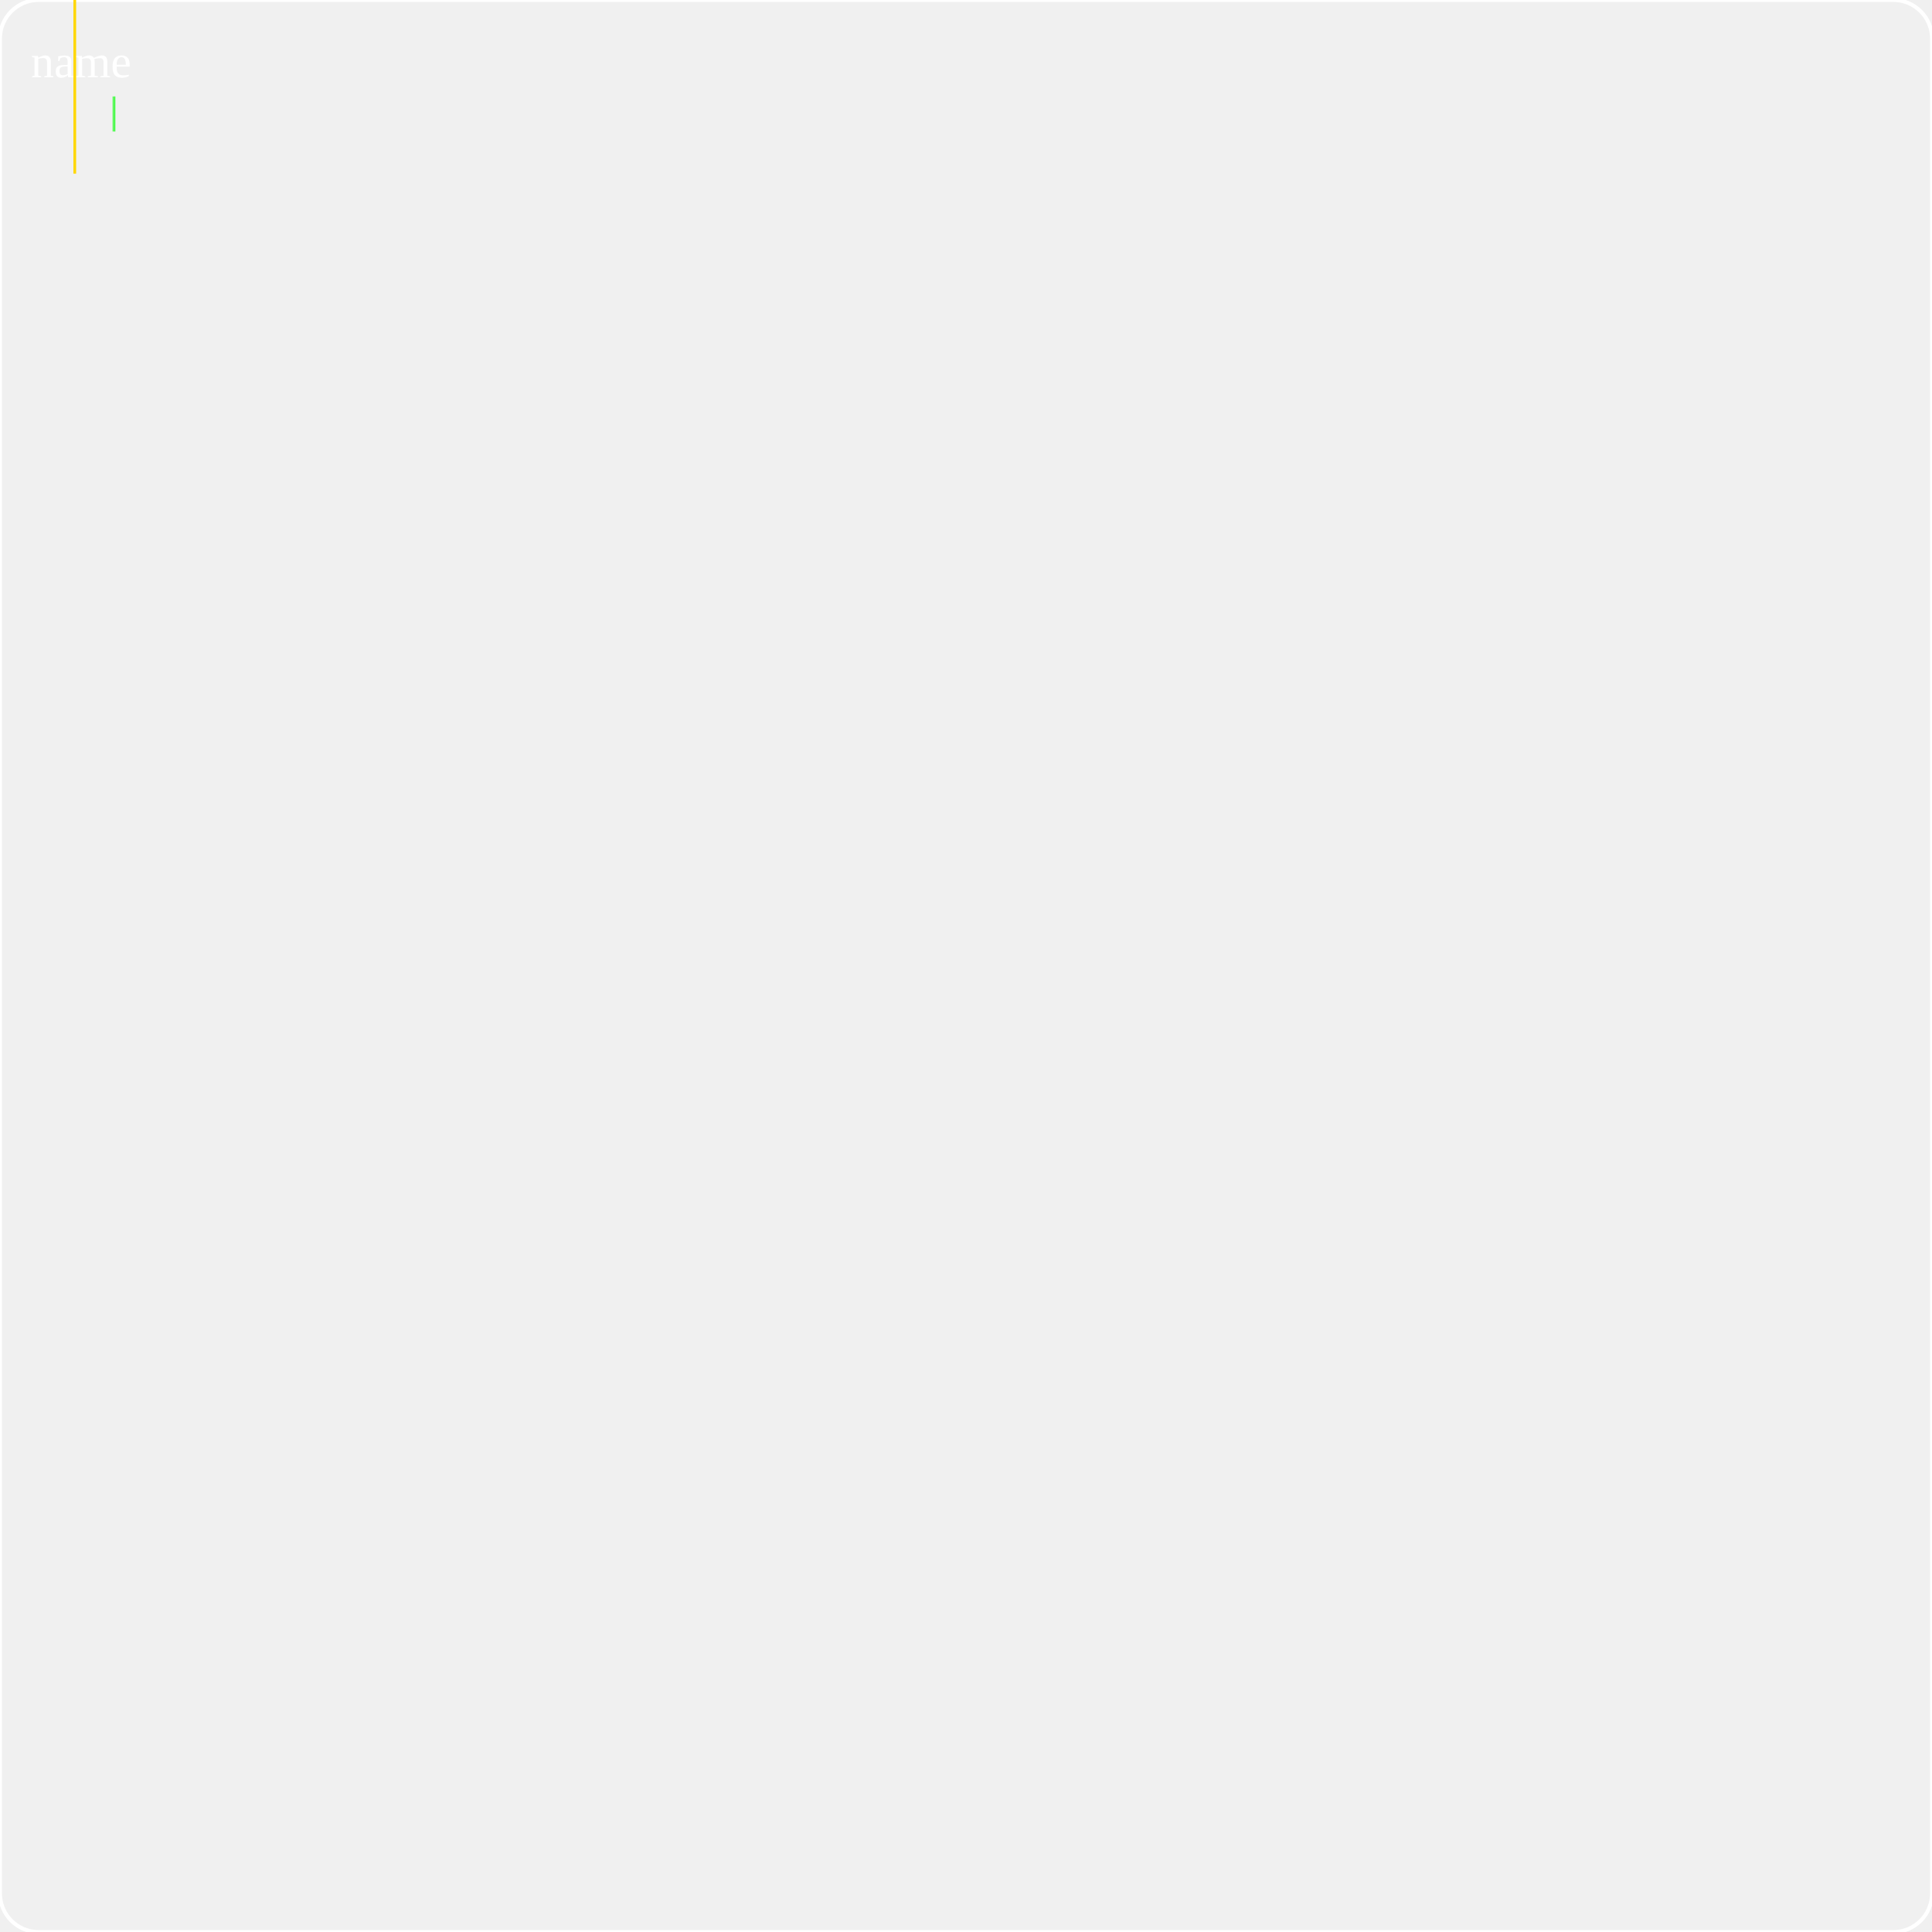
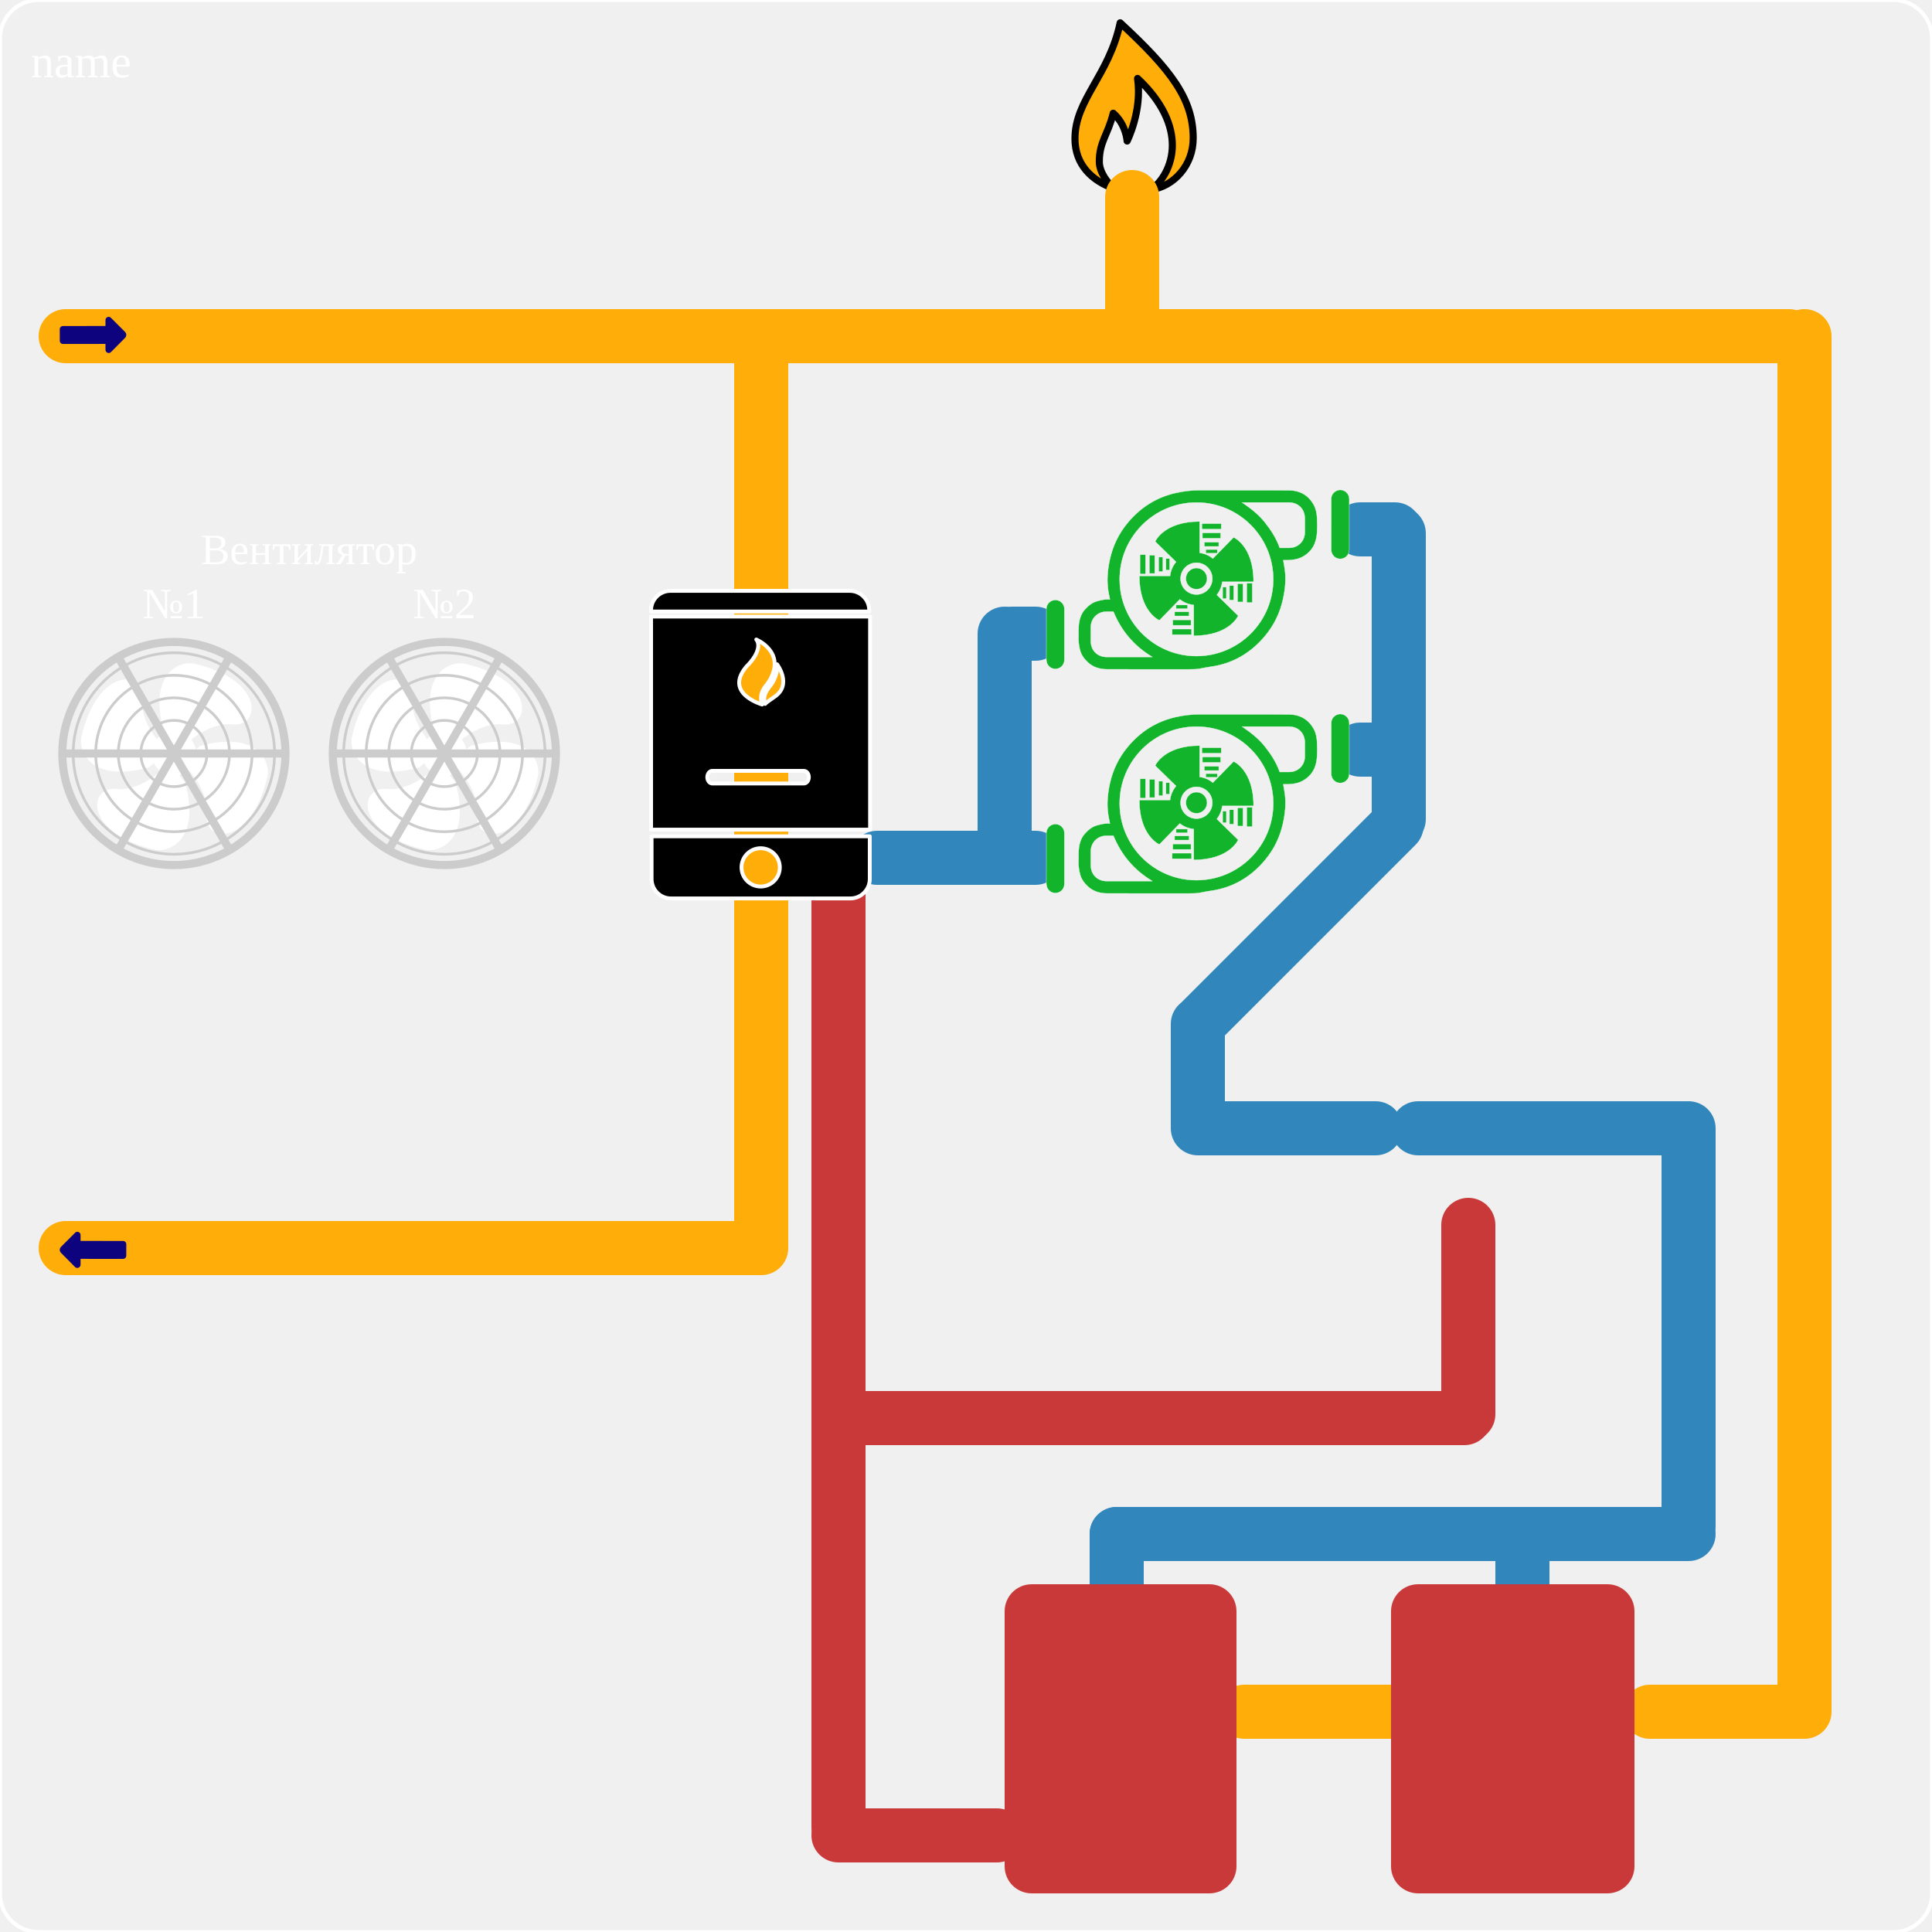
<svg xmlns="http://www.w3.org/2000/svg" viewBox="0 0 500 500" version="1.1">
  <rect width="500" height="500" x="0" y="0" rx="10" ry="10" style="fill:none;stroke:#ffffff;stroke-width:1;stroke-opacity:1" />
  <text x="8" y="20" data-eval="me.text(neuron.name);" style="stroke:none;fill-opacity:1;fill:#ffffff;opacity:1;">name</text>
-   <g data-child="valve1" transform="translate(10,40) scale(0.2,0.2)" />
-   <g data-child="valve2" transform="translate(95,30) scale(0.9,0.9)" />
-   <g data-child="valve3" transform="translate(170,30) scale(0.9,0.9)" />
-   <g>
-     <line stroke="lime" stroke-width="9.08" x1="29.18" y1="29.5" x2="29.38" y2="29.5" />
-     <line stroke="lime" stroke-width="9.08" x1="29.56" y1="29.5" x2="29.82" y2="29.5" />
-     <line stroke="gold" stroke-width="50.08" x1="19" y1="19.5" x2="19" y2="19.5" />
-     <line stroke="gold" stroke-width="50.08" x1="19.7" y1="19.9" x2="19" y2="19.9" />
+   <g transform="translate(271,5) scale(0.9,0.9)">
+     <path fill="#FFAD09" stroke="#000000" stroke-width="2.042" stroke-linecap="round" stroke-linejoin="round" stroke-miterlimit="10" d="            M21,1C17.803,16.153,8,23.045,8,34.325c0,7.404,4.785,12.139,11.439,14.434C17.477,47.244,15,44.001,15,40.944            c0-5.786,2.46-7.661,4-13.944c3.695,3.194,4,8,4,8s4.385-8.652,3-18c7.323,6.835,10.04,13.648,10,19.307            C35.958,42.24,32.908,46.905,29.836,49C36.534,48.026,42,41.882,42,34.21C42,22.929,35.676,14.562,21,1z" />
+   </g>
+   <g transform="translate(10,80) scale(1,1)" style="fill:#FFAD09;stroke:none; stroke-opacity:1" filter="url(#MyFilter1)">
+     <rect width="460" height="14" x="0" y="0" rx="7" ry="7" />
+     <rect width="193" height="14" x="0" y="236" rx="7" ry="7" />
+     <rect width="53" height="14" x="410" y="356" rx="7" ry="7" />
+     <rect width="53" height="14" x="305" y="356" rx="7" ry="7" />
+     <rect width="14" height="370" x="450" y="0" rx="7" ry="7" />
+     <rect width="14" height="250" x="180" y="0" rx="7" ry="7" />
+     <rect width="14" height="50" x="276" y="-36" rx="7" ry="7" />
+   </g>
+   <g transform="translate(10,80) scale(1,1)" style="fill:#3187BC;stroke:none; stroke-opacity:1" filter="url(#MyFilter1)">
+     <rect width="23" height="14" x="335" y="50" rx="7" ry="7" />
+     <rect width="14" height="72" x="243" y="77" rx="7" ry="7" />
+     <rect width="20" height="14" x="245" y="77" rx="7" ry="7" />
+     <rect width="55" height="14" x="210" y="135" rx="7" ry="7" />
+     <rect width="14" height="117" x="420" y="205" rx="7" ry="7" />
+     <rect width="162" height="14" x="272" y="310" rx="7" ry="7" />
+     <rect width="14" height="40" x="272" y="310" rx="7" ry="7" />
+     <rect width="14" height="40" x="377" y="310" rx="7" ry="7" />
+     <rect width="14" height="88" x="345" y="51" rx="7" ry="7" />
+     <rect width="83" height="14" x="350" y="205" rx="7" ry="7" />
+     <rect width="60" height="14" x="293" y="205" rx="7" ry="7" />
+     <rect width="85" height="14" x="76" y="336" rx="7" ry="7" transform="rotate(315)" />
+     <rect width="14" height="40" x="293" y="178" rx="7" ry="7" />
+     <rect width="23" height="14" x="335" y="107" rx="7" ry="7" />
+   </g>
+   <g transform="translate(10,80) scale(1,1)" style="fill:#C9393A;stroke:none; stroke-opacity:1" filter="url(#MyFilter1)">
+     <rect width="176" height="14" x="200" y="280" rx="7" ry="7" />
+     <rect width="14" height="260" x="200" y="140" rx="7" ry="7" />
+     <rect width="14" height="63" x="363" y="230" rx="7" ry="7" />
+     <rect width="55" height="14" x="200" y="388" rx="7" ry="7" />
+   </g>
+   <g transform="translate(10,80) scale(1,1)" style="fill:#C9393A;stroke:none; stroke-opacity:1" filter="url(#MyFilter1)">
+     <rect width="63" height="80" x="350" y="330" rx="7" ry="7" />
+     <rect width="60" height="80" x="250" y="330" rx="7" ry="7" />
+   </g>
+   <g data-child="valve1" transform="translate(30,40) scale(0.2,0.2)" />
+   <g data-child="valve2" transform="translate(30,276) scale(0.2,0.2)" />
+   <g data-child="valve3x" transform="translate(248,196) scale(1,1)" />
+   <g filter="url(#MyFilter1)">
+     <path transform="translate(15,82) scale(0.4,0.4)" d="M1.788,16.945c0.388,0.385,0.913,0.601,1.459,0.601l27.493-0.035v3.831c0.003,0.836,0.556,1.586,1.329,1.904               c0.771,0.314,1.658,0.135,2.246-0.459l9.091-9.18c1.062-1.071,1.06-2.801-0.009-3.868l-9.137-9.134               c-0.59-0.591-1.479-0.768-2.25-0.446c-0.77,0.319-1.271,1.074-1.27,1.908L30.74,5.9L3.219,5.937               C2.08,5.94,1.161,6.864,1.163,8.004l0.018,7.483C1.182,16.034,1.401,16.56,1.788,16.945z" fill="#0D037F" />
+     <path transform="translate(15,310) scale(0.4,0.4)" d="M42.146,27.901l-27.522-0.035l-0.001-3.834c0.002-0.835-0.5-1.587-1.27-1.907c-0.771-0.321-1.66-0.146-2.25,0.445         l-9.136,9.135c-1.067,1.064-1.071,2.796-0.009,3.866l9.09,9.181c0.588,0.596,1.475,0.772,2.247,0.458         c0.772-0.316,1.326-1.066,1.329-1.904v-3.83l27.493,0.035c0.547,0,1.072-0.216,1.459-0.602s0.605-0.91,0.607-1.456L44.2,29.97         C44.203,28.83,43.284,27.903,42.146,27.901z" fill="#0D037F" />
+   </g>
+   <g style="fill:#11B42A; stroke:#ffffff; stroke-width:1; stroke-linecap:round; stroke-linejoin:round" filter="url(#MyFilter1)">
+     <path transform="translate(270,110) scale(0.08,0.08)" d="M215.6,564.3c-1.9-9.5-3.8-18.1-5.2-26.7c-5.5-34.2-2.6-68,4.7-101.8c9.7-44.9,29-85,58.3-120c40.9-49,92.1-81.9,154.9-96.1c25.8-5.8,51.6-9,78-8.9c96.4,0.3,192.7-0.4,289.1,0.4c34.5,0.3,62.1,15.5,79.4,46.5c7.2,12.9,10,27.3,10.8,41.9c0.9,16.2,1,32.4,0,48.6c-2,34.7-16.7,62.3-48.3,78.8c-12.7,6.7-26.8,9.1-41.1,10c-6.6,0.5-13.2,0.1-19.9,0.1c1.8,10.4,3.9,20.4,5.2,30.5c4.3,32,1,63.4-5.8,94.9c-9.7,44.9-29.1,84.9-58.4,120c-40.9,48.9-91.8,82.1-154.6,95.7c-17.2,3.7-34.9,5.4-52.1,9.2c-13.6,3-27.2,2.9-40.9,2.9c-88.1,0-176.2,0.3-264.3-0.2c-23-0.1-44.5-6.7-61.8-22.9c-11.9-11.2-21.2-24.1-25.1-40.6c-3.2-13.3-5.1-26.5-4.6-40.2c0.5-14-0.4-28.2,1.2-42c2.1-17.9,7.6-34.8,20.2-48.6c11.3-12.4,24.1-22.5,40.8-26.6C189.1,565.9,201.7,562.5,215.6,564.3z M744,498.8c-0.1-137.2-111.5-248.4-248.7-248.2C358.1,250.7,247,362.1,247.1,499.2c0.1,137.2,111.5,248.4,248.7,248.2C633,747.3,744.1,636,744,498.8z     M643.2,250.5c27,18.4,52.5,37.8,72.9,63.3c20.3,25.4,37.9,52.4,48.8,83.5c10.4,0,20.7,0,30.9,0c28.5-0.1,50.2-21.7,50.3-50.2c0.1-14.9,0-29.7,0-44.6c0-30.8-21.2-52-52-52c-48.7,0-97.5,0-146.2,0C646.4,250.5,644.8,250.5,643.2,250.5z     M226.9,603.7c-7.6,0-15.2,0-22.8,0c-28.5,0.1-50.2,21.8-50.3,50.2c-0.1,15,0,30.1,0,45.1c0,30.1,21.4,51.4,51.6,51.4c47.6,0,95.2,0,142.8,0c1.6,0,3.1,0,4.7,0C294.5,715.5,252.7,666.6,226.9,603.7z M931.5,321.5c0-27.6-0.1-55.2,0-82.8c0.1-14.3,10.6-26.1,24.9-28.5c13.6-2.3,27.4,6.1,31.9,19.5c1.1,3.2,1.6,6.8,1.6,10.2c0.1,54.4,0.1,108.8,0,163.1c0,16.9-12.8,29.9-29.1,30c-16.5,0.1-29.3-13.1-29.4-30.2C931.4,375.7,931.5,348.6,931.5,321.5z     M10,677.5c0-27.6-0.1-55.2,0-82.8c0.1-14.3,10.6-26.1,24.9-28.5c13.6-2.3,27.4,6.1,31.9,19.5c1.1,3.2,1.6,6.8,1.6,10.2c0.1,54.4,0.1,108.8,0,163.1c0,16.9-12.8,29.9-29.1,30c-16.5,0.1-29.3-13.1-29.4-30.2C10,731.8,10,704.7,10,677.5z M461.3,496.8c0-19,15.4-34.3,34.3-34.3s34.3,15.4,34.3,34.3c0,19-15.4,34.3-34.3,34.3C476.7,531.1,461.3,515.8,461.3,496.8L461.3,496.8z M615.7,363.2l-67.1,68.7c-11.9-9.9-26.6-16.4-42.7-18.5V312c-116.3,0-143.9,64.8-143.9,64.8l67.6,66C419,455.3,412,470.9,410.2,488h-99.5c0,116.3,64.8,143.9,64.8,143.9l66.2-67.9c12.6,10,28.1,16.4,45,18v99.7c116.3,0,143.9-64.8,143.9-64.8l-69.1-67.4c9.3-12,15.6-26.5,17.3-42.4h101.5C680.5,390.8,615.7,363.2,615.7,363.2z     M495.6,548.3c-28.4,0-51.5-23.1-51.5-51.4c0-28.4,23.1-51.4,51.5-51.4s51.4,23.1,51.4,51.4C547,525.2,524,548.3,495.6,548.3z M580.3,524.3h12v37.2h-12V524.3z M602.4,519.5h13.6v46.8h-13.6V519.5z     M628.5,513.4h17.6v58.9h-17.6V513.4z M658.2,511.6h18v62.7h-18V511.6z M429.7,582.1h37.2v12.1h-37.2V582.1z M424.9,604.2h46.7v13.5h-46.7V604.2L424.9,604.2z M418.9,630.3h58.9v17.6h-58.9V630.3z     M417,660h62.7v18.1H417V660z M396.8,432h12v37.2h-12V432L396.8,432z M373.2,427.2h13.6V474h-13.6V427.2L373.2,427.2z M343.1,421.2h17.6v58.9h-17.6V421.2z M312.9,419.3h18V482h-18V419.3z     M525.8,402.7H563v12h-37.2V402.7z M521,379h46.7v13.6H521V379L521,379z M514.9,348.9h58.9v17.6h-58.9V348.9L514.9,348.9z M513.1,318.8h62.7v18.1h-62.7V318.8L513.1,318.8z" />
+     <path transform="translate(270,168) scale(0.08,0.08)" d="M215.6,564.3c-1.9-9.5-3.8-18.1-5.2-26.7c-5.5-34.2-2.6-68,4.7-101.8c9.7-44.9,29-85,58.3-120c40.9-49,92.1-81.9,154.9-96.1c25.8-5.8,51.6-9,78-8.9c96.4,0.3,192.7-0.4,289.1,0.4c34.5,0.3,62.1,15.5,79.4,46.5c7.2,12.9,10,27.3,10.8,41.9c0.9,16.2,1,32.4,0,48.6c-2,34.7-16.7,62.3-48.3,78.8c-12.7,6.7-26.8,9.1-41.1,10c-6.6,0.5-13.2,0.1-19.9,0.1c1.8,10.4,3.9,20.4,5.2,30.5c4.3,32,1,63.4-5.8,94.9c-9.7,44.9-29.1,84.9-58.4,120c-40.9,48.9-91.8,82.1-154.6,95.7c-17.2,3.7-34.9,5.4-52.1,9.2c-13.6,3-27.2,2.9-40.9,2.9c-88.1,0-176.2,0.3-264.3-0.2c-23-0.1-44.5-6.7-61.8-22.9c-11.9-11.2-21.2-24.1-25.1-40.6c-3.2-13.3-5.1-26.5-4.6-40.2c0.5-14-0.4-28.2,1.2-42c2.1-17.9,7.6-34.8,20.2-48.6c11.3-12.4,24.1-22.5,40.8-26.6C189.1,565.9,201.7,562.5,215.6,564.3z M744,498.8c-0.1-137.2-111.5-248.4-248.7-248.2C358.1,250.7,247,362.1,247.1,499.2c0.1,137.2,111.5,248.4,248.7,248.2C633,747.3,744.1,636,744,498.8z     M643.2,250.5c27,18.4,52.5,37.8,72.9,63.3c20.3,25.4,37.9,52.4,48.8,83.5c10.4,0,20.7,0,30.9,0c28.5-0.1,50.2-21.7,50.3-50.2c0.1-14.9,0-29.7,0-44.6c0-30.8-21.2-52-52-52c-48.7,0-97.5,0-146.2,0C646.4,250.5,644.8,250.5,643.2,250.5z     M226.9,603.7c-7.6,0-15.2,0-22.8,0c-28.5,0.1-50.2,21.8-50.3,50.2c-0.1,15,0,30.1,0,45.1c0,30.1,21.4,51.4,51.6,51.4c47.6,0,95.2,0,142.8,0c1.6,0,3.1,0,4.7,0C294.5,715.5,252.7,666.6,226.9,603.7z M931.5,321.5c0-27.6-0.1-55.2,0-82.8c0.1-14.3,10.6-26.1,24.9-28.5c13.6-2.3,27.4,6.1,31.9,19.5c1.1,3.2,1.6,6.8,1.6,10.2c0.1,54.4,0.1,108.8,0,163.1c0,16.9-12.8,29.9-29.1,30c-16.5,0.1-29.3-13.1-29.4-30.2C931.4,375.7,931.5,348.6,931.5,321.5z     M10,677.5c0-27.6-0.1-55.2,0-82.8c0.1-14.3,10.6-26.1,24.9-28.5c13.6-2.3,27.4,6.1,31.9,19.5c1.1,3.2,1.6,6.8,1.6,10.2c0.1,54.4,0.1,108.8,0,163.1c0,16.9-12.8,29.9-29.1,30c-16.5,0.1-29.3-13.1-29.4-30.2C10,731.8,10,704.7,10,677.5z M461.3,496.8c0-19,15.4-34.3,34.3-34.3s34.3,15.4,34.3,34.3c0,19-15.4,34.3-34.3,34.3C476.7,531.1,461.3,515.8,461.3,496.8L461.3,496.8z M615.7,363.2l-67.1,68.7c-11.9-9.9-26.6-16.4-42.7-18.5V312c-116.3,0-143.9,64.8-143.9,64.8l67.6,66C419,455.3,412,470.9,410.2,488h-99.5c0,116.3,64.8,143.9,64.8,143.9l66.2-67.9c12.6,10,28.1,16.4,45,18v99.7c116.3,0,143.9-64.8,143.9-64.8l-69.1-67.4c9.3-12,15.6-26.5,17.3-42.4h101.5C680.5,390.8,615.7,363.2,615.7,363.2z     M495.6,548.3c-28.4,0-51.5-23.1-51.5-51.4c0-28.4,23.1-51.4,51.5-51.4s51.4,23.1,51.4,51.4C547,525.2,524,548.3,495.6,548.3z M580.3,524.3h12v37.2h-12V524.3z M602.4,519.5h13.6v46.8h-13.6V519.5z     M628.5,513.4h17.6v58.9h-17.6V513.4z M658.2,511.6h18v62.7h-18V511.6z M429.7,582.1h37.2v12.1h-37.2V582.1z M424.9,604.2h46.7v13.5h-46.7V604.2L424.9,604.2z M418.9,630.3h58.9v17.6h-58.9V630.3z     M417,660h62.7v18.1H417V660z M396.8,432h12v37.2h-12V432L396.8,432z M373.2,427.2h13.6V474h-13.6V427.2L373.2,427.2z M343.1,421.2h17.6v58.9h-17.6V421.2z M312.9,419.3h18V482h-18V419.3z     M525.8,402.7H563v12h-37.2V402.7z M521,379h46.7v13.6H521V379L521,379z M514.9,348.9h58.9v17.6h-58.9V348.9L514.9,348.9z M513.1,318.8h62.7v18.1h-62.7V318.8L513.1,318.8z" />
+   </g>
+   <g transform="translate(10,160) scale(0.7,0.7)">
+     <g>
+       <path fill="#ffffff" d="M52.251,48.75c0,0,9-10.5,19.5-9.5s11.739-16.669-14.5-22.5c-4.5-1-17,3-11,25" />
+       <path fill="#ffffff" d="M48.142,53.611c0,0-9,10.5-19.5,9.5c-10.5-1-11.739,16.669,14.5,22.5c4.5,1,17-3,11-25" />
+       <path fill="#ffffff" d="M47.766,49.126c0,0-10.5-9-9.5-19.5s-16.669-11.739-22.5,14.5c-1,4.5,3,17,25,11" />
+       <path fill="#ffffff" d="M52.627,53.235c0,0,10.5,9,9.5,19.5s16.669,11.739,22.5-14.5c1-4.5-3-17-25-11" />
+       <circle fill="#ffffff" cx="50" cy="50.008" r="8.248" />
+     </g>
+     <g>
+       <path fill="#CCCCCC" d="M91.248,48.508H87.71c-0.503-12.785-7.392-23.951-17.562-30.398l1.775-3.074l-2.598-1.5l-1.772,3.069   C62.306,13.835,56.335,12.259,50,12.259s-12.306,1.576-17.554,4.345l-1.772-3.069l-2.598,1.5l1.775,3.074   c-10.17,6.447-17.059,17.612-17.562,30.398H8.752v3h3.538c0.503,12.785,7.392,23.951,17.562,30.397l-1.775,3.074l2.598,1.5   l1.772-3.069C37.694,86.18,43.665,87.756,50,87.756s12.306-1.576,17.554-4.345l1.772,3.069l2.598-1.5l-1.775-3.074   c10.17-6.447,17.059-17.612,17.562-30.397h3.538V48.508z M86.71,48.508h-7.333c-0.49-9.708-5.713-18.184-13.398-23.177l3.669-6.354   C79.519,25.249,86.208,36.092,86.71,48.508z M50,53.007l4.526,7.839c-1.394,0.584-2.923,0.909-4.526,0.909   c-1.604,0-3.132-0.325-4.526-0.909L50,53.007z M42.884,59.333c-2.433-1.861-4.117-4.643-4.525-7.826h9.043L42.884,59.333z    M52.598,51.508h9.043c-0.408,3.183-2.093,5.965-4.525,7.826L52.598,51.508z M52.598,48.508l4.518-7.826   c2.433,1.861,4.117,4.643,4.525,7.826H52.598z M50,47.008l-4.526-7.839c1.394-0.584,2.923-0.909,4.526-0.909   c1.604,0,3.132,0.325,4.526,0.909L50,47.008z M47.402,48.508h-9.044c0.408-3.183,2.093-5.965,4.525-7.826L47.402,48.508z    M37.348,48.508h-7.354c0.466-6.259,3.796-11.73,8.7-15.083l3.687,6.386C39.653,41.854,37.767,44.955,37.348,48.508z    M37.348,51.508c0.419,3.552,2.305,6.653,5.033,8.697l-3.687,6.386c-4.903-3.354-8.234-8.824-8.7-15.083H37.348z M44.971,61.718   c1.544,0.666,3.243,1.038,5.029,1.038s3.485-0.372,5.029-1.038l3.672,6.36c-2.637,1.275-5.581,2.011-8.701,2.011   s-6.064-0.736-8.701-2.011L44.971,61.718z M57.619,60.204c2.728-2.044,4.614-5.144,5.033-8.697h7.354   c-0.466,6.258-3.796,11.729-8.7,15.083L57.619,60.204z M62.652,48.508c-0.419-3.552-2.305-6.653-5.033-8.697l3.687-6.386   c4.904,3.354,8.234,8.824,8.7,15.083H62.652z M55.029,38.297c-1.544-0.666-3.244-1.038-5.029-1.038s-3.485,0.372-5.029,1.038   l-3.672-6.36c2.637-1.275,5.581-2.011,8.701-2.011s6.064,0.736,8.701,2.011L55.029,38.297z M50,28.926   c-3.302,0-6.417,0.785-9.202,2.144l-3.681-6.376c3.87-1.978,8.247-3.101,12.883-3.101s9.013,1.123,12.883,3.101l-3.681,6.376   C56.417,29.711,53.302,28.926,50,28.926z M38.191,32.554c-5.201,3.53-8.727,9.326-9.197,15.954h-7.369   c0.488-9.339,5.51-17.492,12.896-22.311L38.191,32.554z M28.994,51.508c0.47,6.628,3.996,12.423,9.197,15.953l-3.67,6.357   C27.135,69,22.113,60.846,21.625,51.508H28.994z M40.798,68.945c2.785,1.359,5.9,2.144,9.202,2.144   c3.302,0,6.417-0.784,9.202-2.143l3.681,6.376c-3.87,1.978-8.247,3.101-12.883,3.101s-9.013-1.123-12.883-3.101L40.798,68.945z    M61.809,67.461c5.201-3.53,8.727-9.326,9.197-15.954h7.369c-0.488,9.339-5.51,17.492-12.896,22.31L61.809,67.461z M71.006,48.508   c-0.47-6.628-3.996-12.424-9.197-15.954l3.67-6.357c7.387,4.818,12.408,12.972,12.896,22.311H71.006z M50,13.259   c6.153,0,11.953,1.528,17.053,4.212l-3.67,6.356c-4.018-2.062-8.565-3.234-13.383-3.234s-9.365,1.172-13.383,3.234l-3.67-6.356   C38.047,14.787,43.847,13.259,50,13.259z M30.352,18.976l3.669,6.354c-7.685,4.993-12.908,13.469-13.398,23.177H13.29   C13.792,36.092,20.481,25.249,30.352,18.976z M13.29,51.508h7.333c0.49,9.708,5.713,18.184,13.398,23.177l-3.668,6.354   C20.481,74.766,13.792,63.924,13.29,51.508z M50,86.756c-6.153,0-11.953-1.528-17.053-4.212l3.669-6.356   c4.018,2.062,8.565,3.234,13.384,3.234s9.366-1.172,13.384-3.234l3.669,6.356C61.953,85.228,56.153,86.756,50,86.756z    M69.648,81.039l-3.668-6.354c7.685-4.993,12.908-13.469,13.398-23.177h7.333C86.208,63.924,79.519,74.766,69.648,81.039z" />
+       <path fill="#CCCCCC" d="M50,92.756c-23.571,0-42.748-19.177-42.748-42.748C7.252,26.436,26.429,7.259,50,7.259   s42.748,19.177,42.748,42.749C92.748,73.579,73.571,92.756,50,92.756z M50,10.259c-21.917,0-39.748,17.831-39.748,39.749   c0,21.917,17.831,39.748,39.748,39.748s39.748-17.831,39.748-39.748C89.748,28.09,71.917,10.259,50,10.259z" />
+     </g>
+   </g>
+   <g transform="translate(80,160) scale(0.7,0.7)">
+     <g>
+       <path fill="#ffffff" d="M52.251,48.75c0,0,9-10.5,19.5-9.5s11.739-16.669-14.5-22.5c-4.5-1-17,3-11,25" />
+       <path fill="#ffffff" d="M48.142,53.611c0,0-9,10.5-19.5,9.5c-10.5-1-11.739,16.669,14.5,22.5c4.5,1,17-3,11-25" />
+       <path fill="#ffffff" d="M47.766,49.126c0,0-10.5-9-9.5-19.5s-16.669-11.739-22.5,14.5c-1,4.5,3,17,25,11" />
+       <path fill="#ffffff" d="M52.627,53.235c0,0,10.5,9,9.5,19.5s16.669,11.739,22.5-14.5c1-4.5-3-17-25-11" />
+       <circle fill="#ffffff" cx="50" cy="50.008" r="8.248" />
+     </g>
+     <text x="0" y="-20" text-anchor="middle" alignment-baseline="middle" style="stroke:none;fill-opacity:1;fill:#ffffff;opacity:1;font-size:12pt">Вентилятор</text>
+     <text x="-50" y="0" text-anchor="middle" alignment-baseline="middle" style="stroke:none;fill-opacity:1;fill:#ffffff;opacity:1;font-size:12pt">№1</text>
+     <text x="50" y="0" text-anchor="middle" alignment-baseline="middle" style="stroke:none;fill-opacity:1;fill:#ffffff;opacity:1;font-size:12pt">№2</text>
+     <g>
+       <path fill="#CCCCCC" d="M91.248,48.508H87.71c-0.503-12.785-7.392-23.951-17.562-30.398l1.775-3.074l-2.598-1.5l-1.772,3.069   C62.306,13.835,56.335,12.259,50,12.259s-12.306,1.576-17.554,4.345l-1.772-3.069l-2.598,1.5l1.775,3.074   c-10.17,6.447-17.059,17.612-17.562,30.398H8.752v3h3.538c0.503,12.785,7.392,23.951,17.562,30.397l-1.775,3.074l2.598,1.5   l1.772-3.069C37.694,86.18,43.665,87.756,50,87.756s12.306-1.576,17.554-4.345l1.772,3.069l2.598-1.5l-1.775-3.074   c10.17-6.447,17.059-17.612,17.562-30.397h3.538V48.508z M86.71,48.508h-7.333c-0.49-9.708-5.713-18.184-13.398-23.177l3.669-6.354   C79.519,25.249,86.208,36.092,86.71,48.508z M50,53.007l4.526,7.839c-1.394,0.584-2.923,0.909-4.526,0.909   c-1.604,0-3.132-0.325-4.526-0.909L50,53.007z M42.884,59.333c-2.433-1.861-4.117-4.643-4.525-7.826h9.043L42.884,59.333z    M52.598,51.508h9.043c-0.408,3.183-2.093,5.965-4.525,7.826L52.598,51.508z M52.598,48.508l4.518-7.826   c2.433,1.861,4.117,4.643,4.525,7.826H52.598z M50,47.008l-4.526-7.839c1.394-0.584,2.923-0.909,4.526-0.909   c1.604,0,3.132,0.325,4.526,0.909L50,47.008z M47.402,48.508h-9.044c0.408-3.183,2.093-5.965,4.525-7.826L47.402,48.508z    M37.348,48.508h-7.354c0.466-6.259,3.796-11.73,8.7-15.083l3.687,6.386C39.653,41.854,37.767,44.955,37.348,48.508z    M37.348,51.508c0.419,3.552,2.305,6.653,5.033,8.697l-3.687,6.386c-4.903-3.354-8.234-8.824-8.7-15.083H37.348z M44.971,61.718   c1.544,0.666,3.243,1.038,5.029,1.038s3.485-0.372,5.029-1.038l3.672,6.36c-2.637,1.275-5.581,2.011-8.701,2.011   s-6.064-0.736-8.701-2.011L44.971,61.718z M57.619,60.204c2.728-2.044,4.614-5.144,5.033-8.697h7.354   c-0.466,6.258-3.796,11.729-8.7,15.083L57.619,60.204z M62.652,48.508c-0.419-3.552-2.305-6.653-5.033-8.697l3.687-6.386   c4.904,3.354,8.234,8.824,8.7,15.083H62.652z M55.029,38.297c-1.544-0.666-3.244-1.038-5.029-1.038s-3.485,0.372-5.029,1.038   l-3.672-6.36c2.637-1.275,5.581-2.011,8.701-2.011s6.064,0.736,8.701,2.011L55.029,38.297z M50,28.926   c-3.302,0-6.417,0.785-9.202,2.144l-3.681-6.376c3.87-1.978,8.247-3.101,12.883-3.101s9.013,1.123,12.883,3.101l-3.681,6.376   C56.417,29.711,53.302,28.926,50,28.926z M38.191,32.554c-5.201,3.53-8.727,9.326-9.197,15.954h-7.369   c0.488-9.339,5.51-17.492,12.896-22.311L38.191,32.554z M28.994,51.508c0.47,6.628,3.996,12.423,9.197,15.953l-3.67,6.357   C27.135,69,22.113,60.846,21.625,51.508H28.994z M40.798,68.945c2.785,1.359,5.9,2.144,9.202,2.144   c3.302,0,6.417-0.784,9.202-2.143l3.681,6.376c-3.87,1.978-8.247,3.101-12.883,3.101s-9.013-1.123-12.883-3.101L40.798,68.945z    M61.809,67.461c5.201-3.53,8.727-9.326,9.197-15.954h7.369c-0.488,9.339-5.51,17.492-12.896,22.31L61.809,67.461z M71.006,48.508   c-0.47-6.628-3.996-12.424-9.197-15.954l3.67-6.357c7.387,4.818,12.408,12.972,12.896,22.311H71.006z M50,13.259   c6.153,0,11.953,1.528,17.053,4.212l-3.67,6.356c-4.018-2.062-8.565-3.234-13.383-3.234s-9.365,1.172-13.383,3.234l-3.67-6.356   C38.047,14.787,43.847,13.259,50,13.259z M30.352,18.976l3.669,6.354c-7.685,4.993-12.908,13.469-13.398,23.177H13.29   C13.792,36.092,20.481,25.249,30.352,18.976z M13.29,51.508h7.333c0.49,9.708,5.713,18.184,13.398,23.177l-3.668,6.354   C20.481,74.766,13.792,63.924,13.29,51.508z M50,86.756c-6.153,0-11.953-1.528-17.053-4.212l3.669-6.356   c4.018,2.062,8.565,3.234,13.384,3.234s9.366-1.172,13.384-3.234l3.669,6.356C61.953,85.228,56.153,86.756,50,86.756z    M69.648,81.039l-3.668-6.354c7.685-4.993,12.908-13.469,13.398-23.177h7.333C86.208,63.924,79.519,74.766,69.648,81.039z" />
+       <path fill="#CCCCCC" d="M50,92.756c-23.571,0-42.748-19.177-42.748-42.748C7.252,26.436,26.429,7.259,50,7.259   s42.748,19.177,42.748,42.749C92.748,73.579,73.571,92.756,50,92.756z M50,10.259c-21.917,0-39.748,17.831-39.748,39.749   c0,21.917,17.831,39.748,39.748,39.748s39.748-17.831,39.748-39.748C89.748,28.09,71.917,10.259,50,10.259z" />
+     </g>
+   </g>
+   <g transform="translate(147,145) scale(1,1)" style="fill:#000000; stroke:#ffffff; stroke-width:1; stroke-linecap:round; stroke-linejoin:round">
+     <path d="M21.486,13.261v-0.312c0-2.778,2.252-5.031,5.031-5.031h46.404c2.779,0,5.032,2.253,5.032,5.031v0.312H21.486z" />
+     <path d="M78.096,71.439v11.044c0,2.778-2.253,5.031-5.032,5.031H26.659c-2.779,0-5.032-2.253-5.032-5.031V71.439H78.096z     M49.861,74.522c-2.736,0-4.955,2.219-4.955,4.954c0,2.736,2.219,4.955,4.955,4.955c2.735,0,4.954-2.219,4.954-4.955  C54.815,76.741,52.597,74.522,49.861,74.522z" />
+     <path d="M78.176,69.716H21.498V14.57h56.678V69.716z M62.327,56.135c0-0.904-0.58-1.637-1.298-1.637H37.349     c-0.718,0-1.298,0.732-1.298,1.637l0,0c0,0.903,0.58,1.636,1.298,1.636h23.681C61.747,57.771,62.327,57.038,62.327,56.135  L62.327,56.135z M50.248,37.329c-1.048-3.14,0.956-4.663,1.758-5.953c4.688-7.596-3.281-10.87-3.281-10.87     c1.054,1.265,0.598,3.873-2.533,6.979C40.221,34.521,50.248,37.329,50.248,37.329z M53.483,35.315c4.604-3.146,0.626-8.4,0.626-8.4     c0.415,0.771-0.438,4.003-1.683,5.475c-2.331,2.76-1.566,4.147-1.396,4.784C51.031,37.174,50.754,37.187,53.483,35.315z" />
  </g>
</svg>
